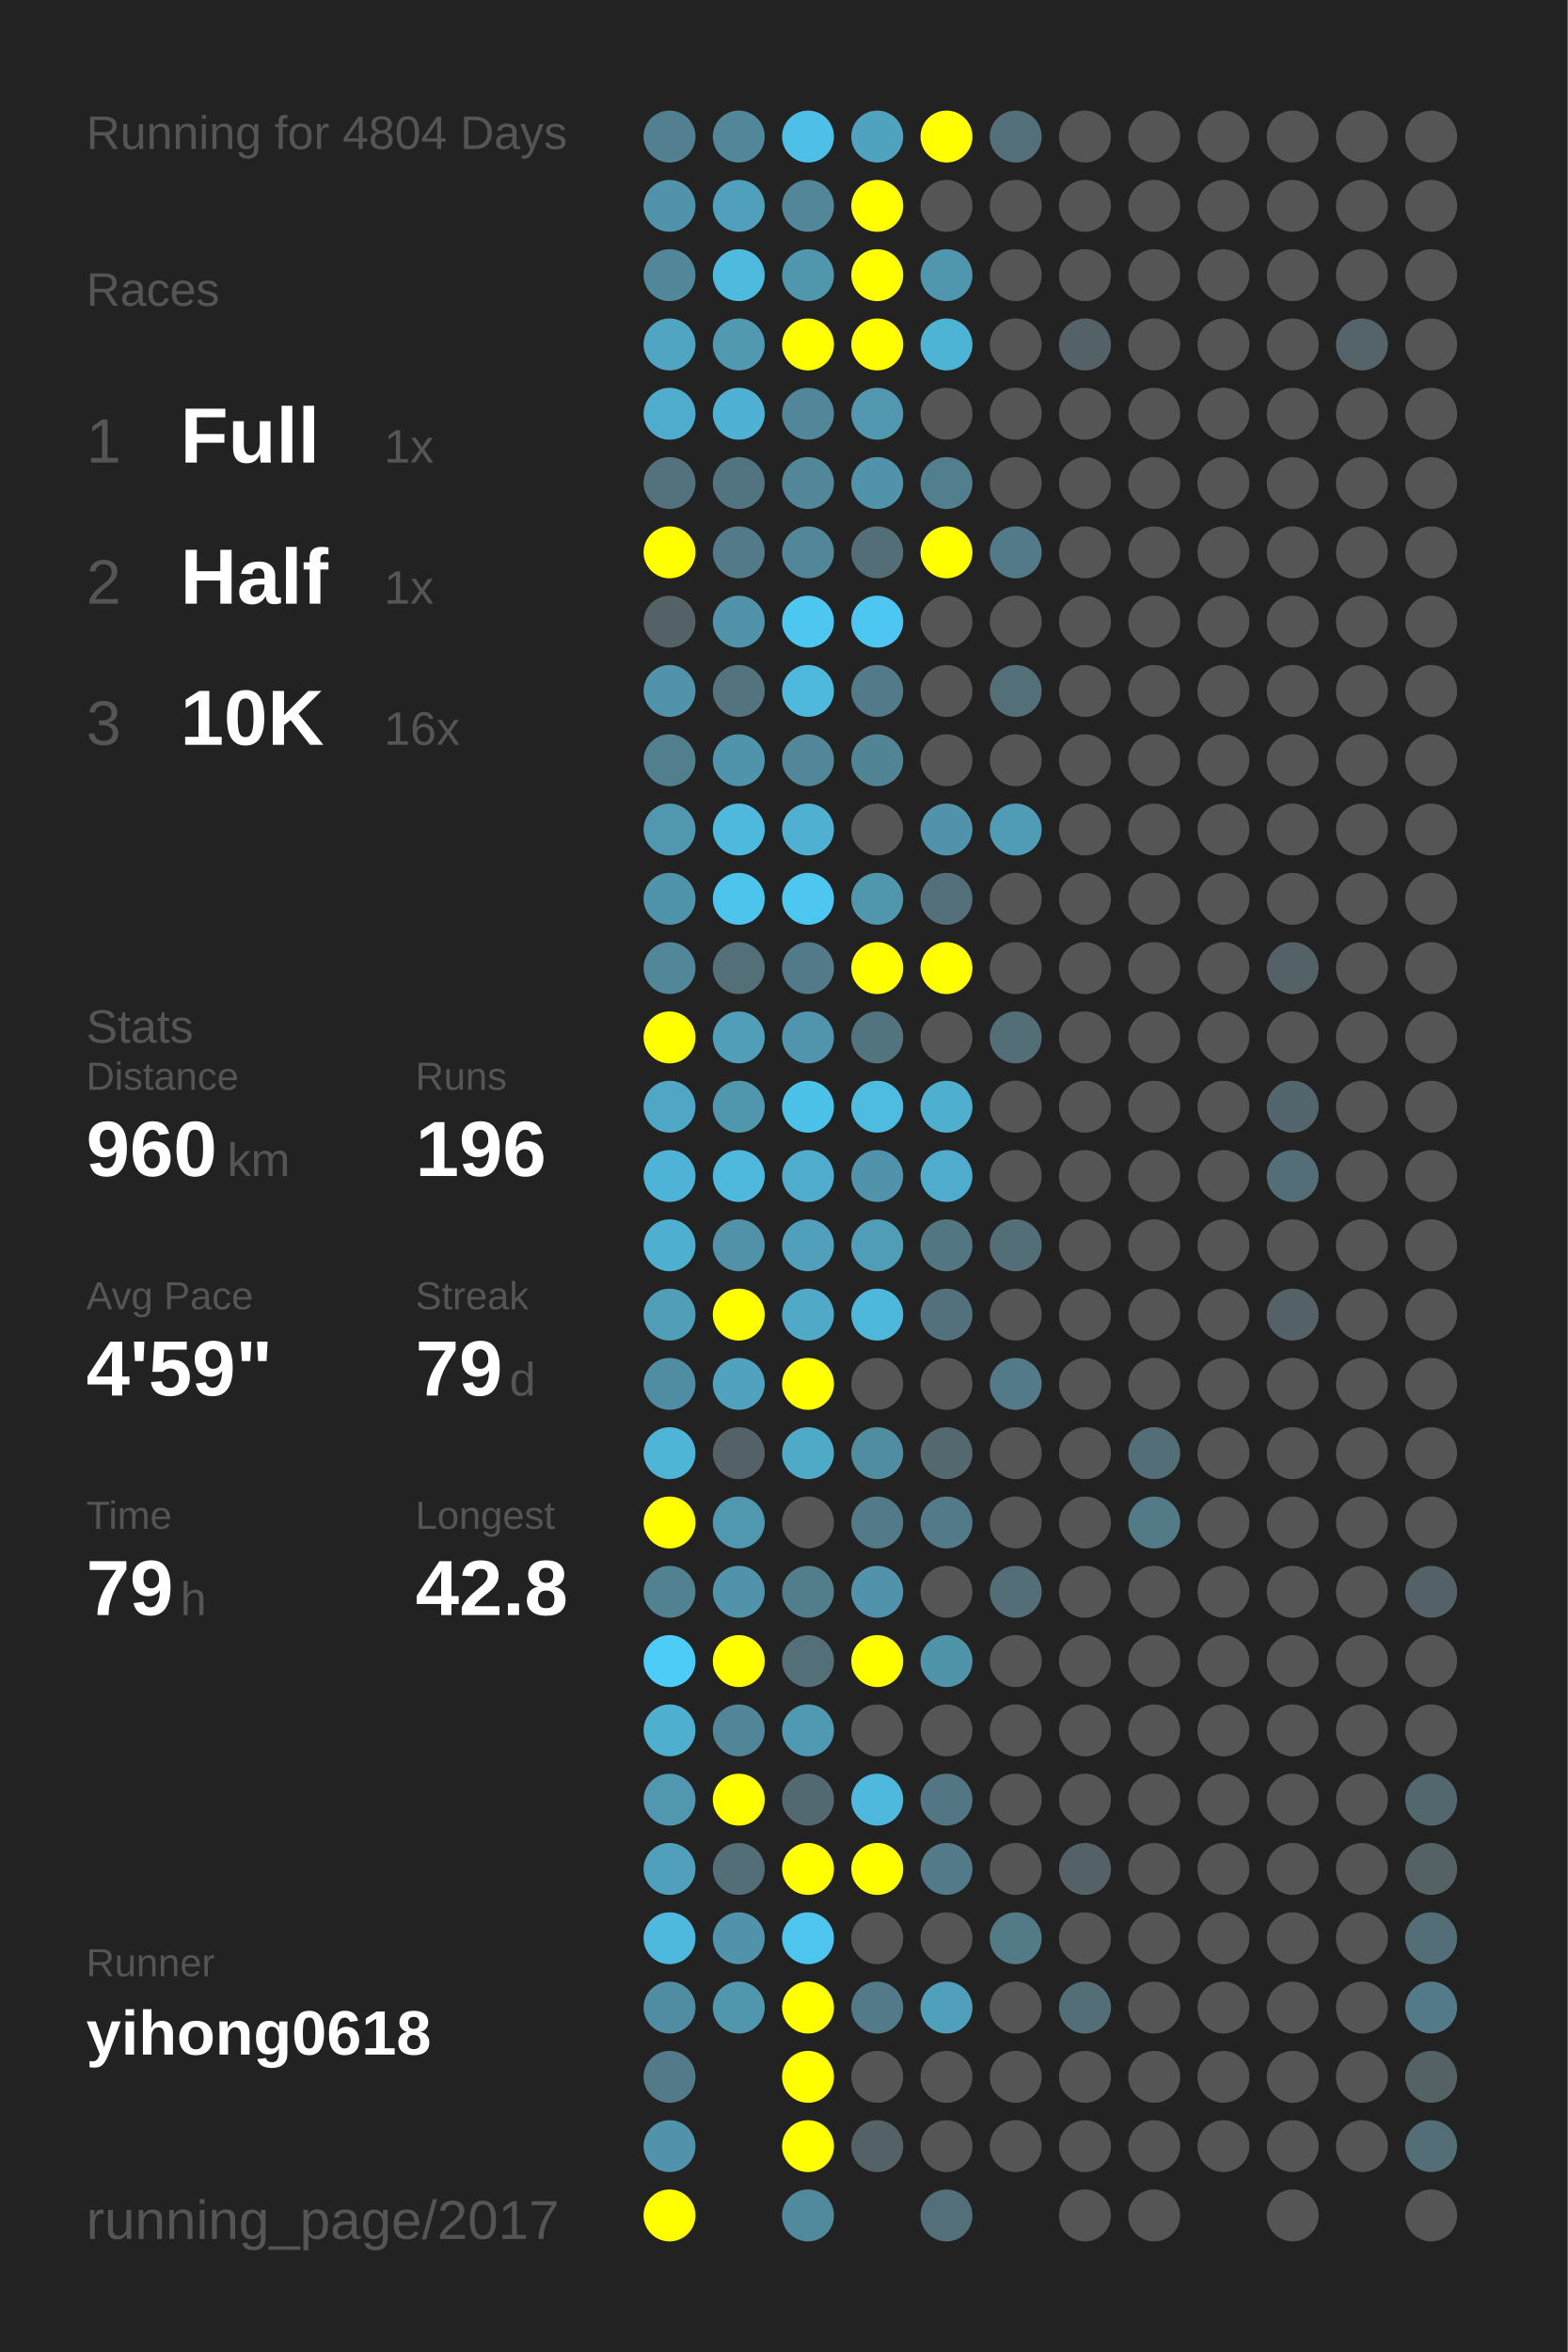
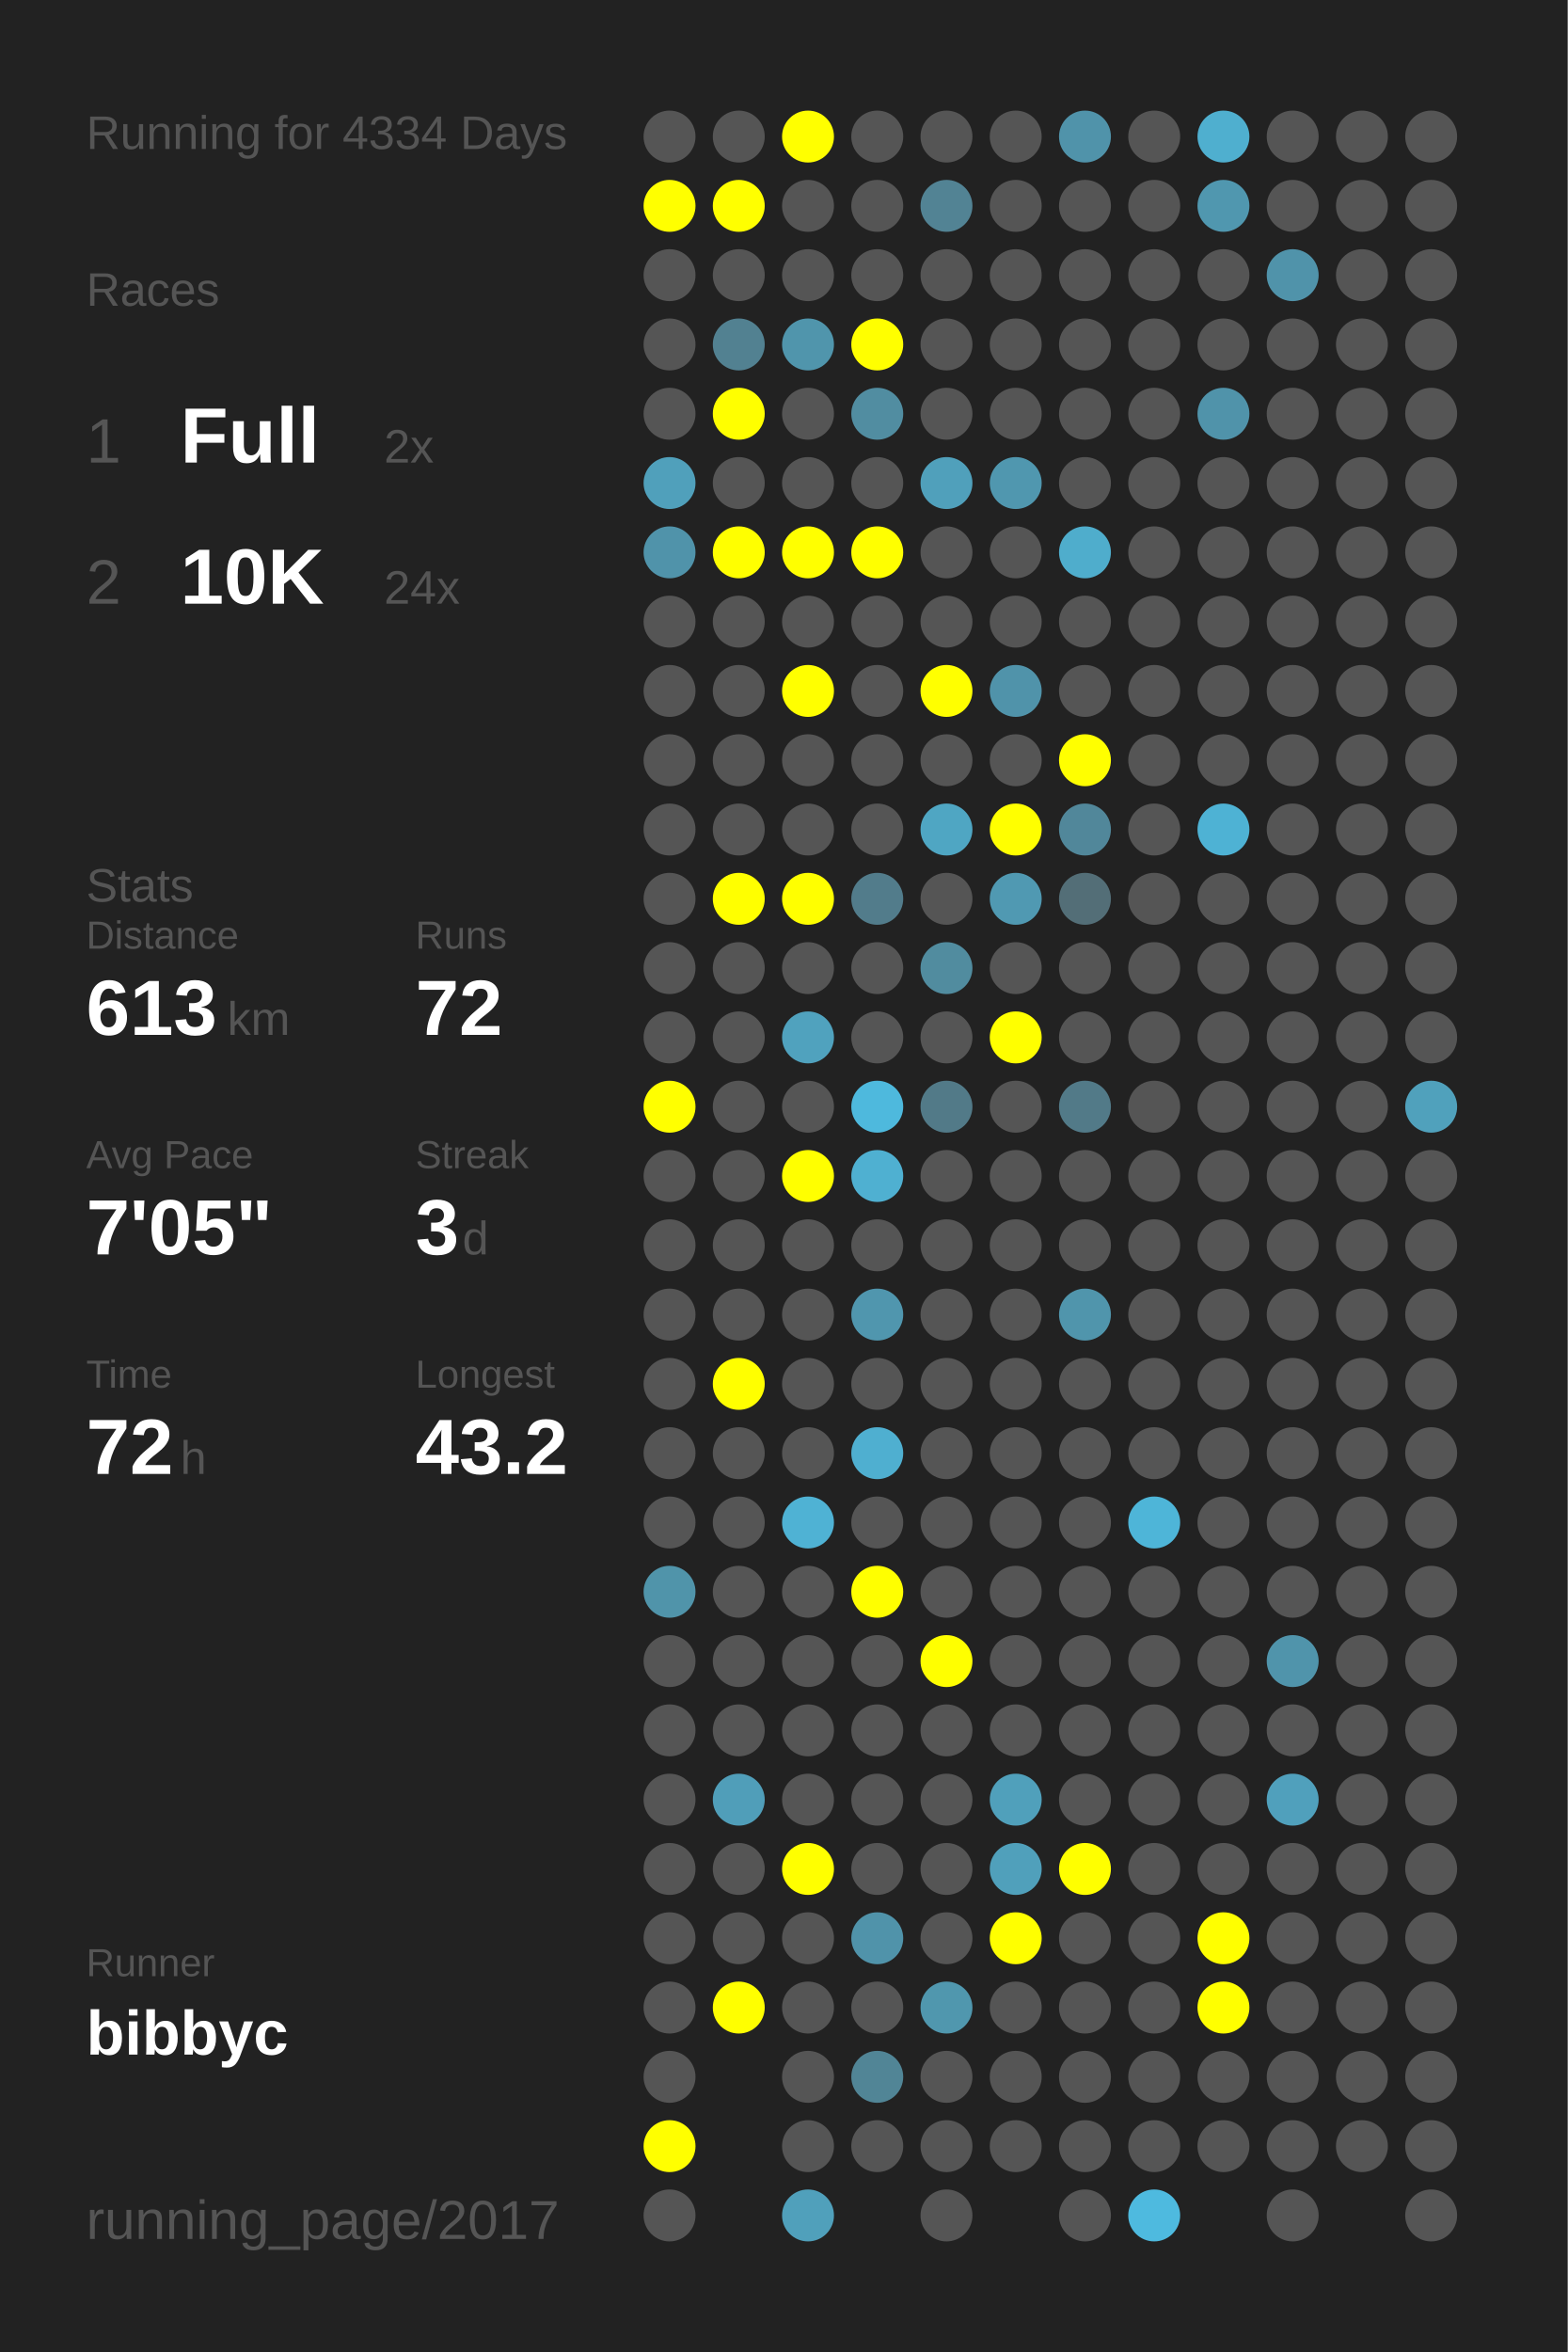
<svg xmlns="http://www.w3.org/2000/svg" baseProfile="full" height="300mm" version="1.1" viewBox="0,0,200,300" width="200mm">
  <defs />
  <rect fill="#222222" height="300" width="200" x="0" y="0" />
-   <text fill="#555555" style="font-size:6px; font-family:Arial;" x="11" y="19">Running for 4804 Days</text>
+   <text fill="#555555" style="font-size:6px; font-family:Arial;" x="11" y="19">Running for 4334 Days</text>
  <text fill="#555555" style="font-size:6px; font-family:Arial;" x="11" y="39">Races</text>
  <text fill="#555555" style="font-size:8px; font-family:Arial;" x="11" y="59">1</text>
  <text fill="#FFFFFF" style="font-size:10px; font-family:Arial; font-weight:bold;" x="23" y="59">Full</text>
-   <text fill="#555555" style="font-size:6px; font-family:Arial;" x="49" y="59">1x</text>
+   <text fill="#555555" style="font-size:6px; font-family:Arial;" x="49" y="59">2x</text>
  <text fill="#555555" style="font-size:8px; font-family:Arial;" x="11" y="77">2</text>
-   <text fill="#FFFFFF" style="font-size:10px; font-family:Arial; font-weight:bold;" x="23" y="77">Half</text>
-   <text fill="#555555" style="font-size:6px; font-family:Arial;" x="49" y="77">1x</text>
-   <text fill="#555555" style="font-size:8px; font-family:Arial;" x="11" y="95">3</text>
-   <text fill="#FFFFFF" style="font-size:10px; font-family:Arial; font-weight:bold;" x="23" y="95">10K</text>
-   <text fill="#555555" style="font-size:6px; font-family:Arial;" x="49" y="95">16x</text>
-   <text fill="#555555" style="font-size:6px; font-family:Arial;" x="11" y="133">Stats</text>
-   <text fill="#555555" style="font-size:5px; font-family:Arial;" x="11" y="139">Distance</text>
-   <text fill="#FFFFFF" style="font-size:10px; font-family:Arial; font-weight:bold;" x="11" y="150">960</text>
-   <text fill="#555555" style="font-size:6px; font-family:Arial;" x="29" y="150">km</text>
-   <text fill="#555555" style="font-size:5px; font-family:Arial;" x="53" y="139">Runs</text>
-   <text fill="#FFFFFF" style="font-size:10px; font-family:Arial; font-weight:bold;" x="53" y="150">196</text>
-   <text fill="#555555" style="font-size:5px; font-family:Arial;" x="11" y="167">Avg Pace</text>
-   <text fill="#FFFFFF" style="font-size:10px; font-family:Arial; font-weight:bold;" x="11" y="178">4'59"</text>
-   <text fill="#555555" style="font-size:5px; font-family:Arial;" x="53" y="167">Streak</text>
-   <text fill="#FFFFFF" style="font-size:10px; font-family:Arial; font-weight:bold;" x="53" y="178">79</text>
-   <text fill="#555555" style="font-size:6px; font-family:Arial;" x="65" y="178">d</text>
-   <text fill="#555555" style="font-size:5px; font-family:Arial;" x="11" y="195">Time</text>
-   <text fill="#FFFFFF" style="font-size:10px; font-family:Arial; font-weight:bold;" x="11" y="206">79</text>
-   <text fill="#555555" style="font-size:6px; font-family:Arial;" x="23" y="206">h</text>
-   <text fill="#555555" style="font-size:5px; font-family:Arial;" x="53" y="195">Longest</text>
-   <text fill="#FFFFFF" style="font-size:10px; font-family:Arial; font-weight:bold;" x="53" y="206">42.8</text>
+   <text fill="#FFFFFF" style="font-size:10px; font-family:Arial; font-weight:bold;" x="23" y="77">10K</text>
+   <text fill="#555555" style="font-size:6px; font-family:Arial;" x="49" y="77">24x</text>
+   <text fill="#555555" style="font-size:6px; font-family:Arial;" x="11" y="115">Stats</text>
+   <text fill="#555555" style="font-size:5px; font-family:Arial;" x="11" y="121">Distance</text>
+   <text fill="#FFFFFF" style="font-size:10px; font-family:Arial; font-weight:bold;" x="11" y="132">613</text>
+   <text fill="#555555" style="font-size:6px; font-family:Arial;" x="29" y="132">km</text>
+   <text fill="#555555" style="font-size:5px; font-family:Arial;" x="53" y="121">Runs</text>
+   <text fill="#FFFFFF" style="font-size:10px; font-family:Arial; font-weight:bold;" x="53" y="132">72</text>
+   <text fill="#555555" style="font-size:5px; font-family:Arial;" x="11" y="149">Avg Pace</text>
+   <text fill="#FFFFFF" style="font-size:10px; font-family:Arial; font-weight:bold;" x="11" y="160">7'05"</text>
+   <text fill="#555555" style="font-size:5px; font-family:Arial;" x="53" y="149">Streak</text>
+   <text fill="#FFFFFF" style="font-size:10px; font-family:Arial; font-weight:bold;" x="53" y="160">3</text>
+   <text fill="#555555" style="font-size:6px; font-family:Arial;" x="59" y="160">d</text>
+   <text fill="#555555" style="font-size:5px; font-family:Arial;" x="11" y="177">Time</text>
+   <text fill="#FFFFFF" style="font-size:10px; font-family:Arial; font-weight:bold;" x="11" y="188">72</text>
+   <text fill="#555555" style="font-size:6px; font-family:Arial;" x="23" y="188">h</text>
+   <text fill="#555555" style="font-size:5px; font-family:Arial;" x="53" y="177">Longest</text>
+   <text fill="#FFFFFF" style="font-size:10px; font-family:Arial; font-weight:bold;" x="53" y="188">43.2</text>
  <text fill="#555555" style="font-size:5px; font-family:Arial;" x="11" y="252.065">Runner</text>
-   <text fill="#FFFFFF" style="font-size:8px; font-family:Arial; font-weight:bold;" x="11" y="262.065">yihong0618</text>
+   <text fill="#FFFFFF" style="font-size:8px; font-family:Arial; font-weight:bold;" x="11" y="262.065">bibbyc</text>
  <text fill="#555555" style="font-size:7px; font-family:Arial;" x="11" y="285.581">running_page/2017</text>
-   <circle cx="85.417" cy="17.419" fill="#528090" r="3.312" />
-   <circle cx="85.417" cy="26.258" fill="#5093aa" r="3.312" />
-   <circle cx="85.417" cy="35.097" fill="#518799" r="3.312" />
-   <circle cx="85.417" cy="43.935" fill="#4fa5c2" r="3.312" />
-   <circle cx="85.417" cy="52.774" fill="#4faccc" r="3.312" />
-   <circle cx="85.417" cy="61.613" fill="#53727d" r="3.312" />
-   <circle cx="85.417" cy="70.452" fill="#FFFF00" r="3.312" />
-   <circle cx="85.417" cy="79.29" fill="#546166" r="3.312" />
-   <circle cx="85.417" cy="88.129" fill="#5093aa" r="3.312" />
-   <circle cx="85.417" cy="96.968" fill="#527f8e" r="3.312" />
-   <circle cx="85.417" cy="105.806" fill="#5097af" r="3.312" />
-   <circle cx="85.417" cy="114.645" fill="#5094ab" r="3.312" />
-   <circle cx="85.417" cy="123.484" fill="#518799" r="3.312" />
-   <circle cx="85.417" cy="132.323" fill="#FFFF00" r="3.312" />
-   <circle cx="85.417" cy="141.161" fill="#4fa7c5" r="3.312" />
-   <circle cx="85.417" cy="150" fill="#4eb3d6" r="3.312" />
-   <circle cx="85.417" cy="158.839" fill="#4fafd0" r="3.312" />
-   <circle cx="85.417" cy="167.677" fill="#509eb8" r="3.312" />
-   <circle cx="85.417" cy="176.516" fill="#518da2" r="3.312" />
-   <circle cx="85.417" cy="185.355" fill="#4eb5d7" r="3.312" />
-   <circle cx="85.417" cy="194.194" fill="#FFFF00" r="3.312" />
-   <circle cx="85.417" cy="203.032" fill="#528191" r="3.312" />
-   <circle cx="85.417" cy="211.871" fill="#4dccf8" r="3.312" />
-   <circle cx="85.417" cy="220.71" fill="#4fafcf" r="3.312" />
-   <circle cx="85.417" cy="229.548" fill="#5097af" r="3.312" />
-   <circle cx="85.417" cy="238.387" fill="#50a0bb" r="3.312" />
-   <circle cx="85.417" cy="247.226" fill="#4eb9dd" r="3.312" />
-   <circle cx="85.417" cy="256.065" fill="#518da2" r="3.312" />
-   <circle cx="85.417" cy="264.903" fill="#527a88" r="3.312" />
-   <circle cx="85.417" cy="273.742" fill="#5093aa" r="3.312" />
-   <circle cx="85.417" cy="282.581" fill="#FFFF00" r="3.312" />
-   <circle cx="94.25" cy="17.419" fill="#518799" r="3.312" />
-   <circle cx="94.25" cy="26.258" fill="#50a0bb" r="3.312" />
-   <circle cx="94.25" cy="35.097" fill="#4ebade" r="3.312" />
-   <circle cx="94.25" cy="43.935" fill="#5099b1" r="3.312" />
-   <circle cx="94.25" cy="52.774" fill="#4fb1d3" r="3.312" />
-   <circle cx="94.25" cy="61.613" fill="#527480" r="3.312" />
-   <circle cx="94.25" cy="70.452" fill="#527a88" r="3.312" />
-   <circle cx="94.25" cy="79.29" fill="#5093aa" r="3.312" />
-   <circle cx="94.25" cy="88.129" fill="#53737e" r="3.312" />
-   <circle cx="94.25" cy="96.968" fill="#5094ab" r="3.312" />
-   <circle cx="94.25" cy="105.806" fill="#4eb9dd" r="3.312" />
-   <circle cx="94.25" cy="114.645" fill="#4dc4ec" r="3.312" />
-   <circle cx="94.25" cy="123.484" fill="#536f78" r="3.312" />
-   <circle cx="94.25" cy="132.323" fill="#509eb8" r="3.312" />
-   <circle cx="94.25" cy="141.161" fill="#5097ae" r="3.312" />
-   <circle cx="94.25" cy="150" fill="#4eb9dd" r="3.312" />
-   <circle cx="94.25" cy="158.839" fill="#5192a8" r="3.312" />
-   <circle cx="94.25" cy="167.677" fill="#FFFF00" r="3.312" />
-   <circle cx="94.25" cy="176.516" fill="#50a2be" r="3.312" />
-   <circle cx="94.25" cy="185.355" fill="#546166" r="3.312" />
-   <circle cx="94.25" cy="194.194" fill="#5097b0" r="3.312" />
-   <circle cx="94.25" cy="203.032" fill="#5093aa" r="3.312" />
-   <circle cx="94.25" cy="211.871" fill="#FFFF00" r="3.312" />
-   <circle cx="94.25" cy="220.71" fill="#518698" r="3.312" />
-   <circle cx="94.25" cy="229.548" fill="#FFFF00" r="3.312" />
-   <circle cx="94.25" cy="238.387" fill="#536e77" r="3.312" />
-   <circle cx="94.25" cy="247.226" fill="#5093aa" r="3.312" />
-   <circle cx="94.25" cy="256.065" fill="#5096ad" r="3.312" />
-   <circle cx="103.083" cy="17.419" fill="#4ebfe6" r="3.312" />
-   <circle cx="103.083" cy="26.258" fill="#518799" r="3.312" />
-   <circle cx="103.083" cy="35.097" fill="#5096ad" r="3.312" />
-   <circle cx="103.083" cy="43.935" fill="#FFFF00" r="3.312" />
-   <circle cx="103.083" cy="52.774" fill="#518799" r="3.312" />
-   <circle cx="103.083" cy="61.613" fill="#518799" r="3.312" />
-   <circle cx="103.083" cy="70.452" fill="#518799" r="3.312" />
-   <circle cx="103.083" cy="79.29" fill="#4dc7f0" r="3.312" />
-   <circle cx="103.083" cy="88.129" fill="#4eb9dd" r="3.312" />
-   <circle cx="103.083" cy="96.968" fill="#518799" r="3.312" />
-   <circle cx="103.083" cy="105.806" fill="#4fb0d1" r="3.312" />
-   <circle cx="103.083" cy="114.645" fill="#4dc7f0" r="3.312" />
-   <circle cx="103.083" cy="123.484" fill="#527a88" r="3.312" />
-   <circle cx="103.083" cy="132.323" fill="#5095ad" r="3.312" />
-   <circle cx="103.083" cy="141.161" fill="#4dc2e9" r="3.312" />
-   <circle cx="103.083" cy="150" fill="#4faccc" r="3.312" />
-   <circle cx="103.083" cy="158.839" fill="#50a0bb" r="3.312" />
-   <circle cx="103.083" cy="167.677" fill="#4fa9c7" r="3.312" />
-   <circle cx="103.083" cy="176.516" fill="#FFFF00" r="3.312" />
-   <circle cx="103.083" cy="185.355" fill="#4faac8" r="3.312" />
-   <circle cx="103.083" cy="194.194" fill="#555555" r="3.312" />
-   <circle cx="103.083" cy="203.032" fill="#527d8b" r="3.312" />
-   <circle cx="103.083" cy="211.871" fill="#536f78" r="3.312" />
-   <circle cx="103.083" cy="220.71" fill="#5099b2" r="3.312" />
-   <circle cx="103.083" cy="229.548" fill="#536971" r="3.312" />
+   <circle cx="85.417" cy="17.419" fill="#555555" r="3.312" />
+   <circle cx="85.417" cy="26.258" fill="#FFFF00" r="3.312" />
+   <circle cx="85.417" cy="35.097" fill="#555555" r="3.312" />
+   <circle cx="85.417" cy="43.935" fill="#555555" r="3.312" />
+   <circle cx="85.417" cy="52.774" fill="#555555" r="3.312" />
+   <circle cx="85.417" cy="61.613" fill="#50a0bb" r="3.312" />
+   <circle cx="85.417" cy="70.452" fill="#5093aa" r="3.312" />
+   <circle cx="85.417" cy="79.29" fill="#555555" r="3.312" />
+   <circle cx="85.417" cy="88.129" fill="#555555" r="3.312" />
+   <circle cx="85.417" cy="96.968" fill="#555555" r="3.312" />
+   <circle cx="85.417" cy="105.806" fill="#555555" r="3.312" />
+   <circle cx="85.417" cy="114.645" fill="#555555" r="3.312" />
+   <circle cx="85.417" cy="123.484" fill="#555555" r="3.312" />
+   <circle cx="85.417" cy="132.323" fill="#555555" r="3.312" />
+   <circle cx="85.417" cy="141.161" fill="#FFFF00" r="3.312" />
+   <circle cx="85.417" cy="150" fill="#555555" r="3.312" />
+   <circle cx="85.417" cy="158.839" fill="#555555" r="3.312" />
+   <circle cx="85.417" cy="167.677" fill="#555555" r="3.312" />
+   <circle cx="85.417" cy="176.516" fill="#555555" r="3.312" />
+   <circle cx="85.417" cy="185.355" fill="#555555" r="3.312" />
+   <circle cx="85.417" cy="194.194" fill="#555555" r="3.312" />
+   <circle cx="85.417" cy="203.032" fill="#5094aa" r="3.312" />
+   <circle cx="85.417" cy="211.871" fill="#555555" r="3.312" />
+   <circle cx="85.417" cy="220.71" fill="#555555" r="3.312" />
+   <circle cx="85.417" cy="229.548" fill="#555555" r="3.312" />
+   <circle cx="85.417" cy="238.387" fill="#555555" r="3.312" />
+   <circle cx="85.417" cy="247.226" fill="#555555" r="3.312" />
+   <circle cx="85.417" cy="256.065" fill="#555555" r="3.312" />
+   <circle cx="85.417" cy="264.903" fill="#555555" r="3.312" />
+   <circle cx="85.417" cy="273.742" fill="#FFFF00" r="3.312" />
+   <circle cx="85.417" cy="282.581" fill="#555555" r="3.312" />
+   <circle cx="94.25" cy="17.419" fill="#555555" r="3.312" />
+   <circle cx="94.25" cy="26.258" fill="#FFFF00" r="3.312" />
+   <circle cx="94.25" cy="35.097" fill="#555555" r="3.312" />
+   <circle cx="94.25" cy="43.935" fill="#528191" r="3.312" />
+   <circle cx="94.25" cy="52.774" fill="#FFFF00" r="3.312" />
+   <circle cx="94.25" cy="61.613" fill="#555555" r="3.312" />
+   <circle cx="94.25" cy="70.452" fill="#FFFF00" r="3.312" />
+   <circle cx="94.25" cy="79.29" fill="#555555" r="3.312" />
+   <circle cx="94.25" cy="88.129" fill="#555555" r="3.312" />
+   <circle cx="94.25" cy="96.968" fill="#555555" r="3.312" />
+   <circle cx="94.25" cy="105.806" fill="#555555" r="3.312" />
+   <circle cx="94.25" cy="114.645" fill="#FFFF00" r="3.312" />
+   <circle cx="94.25" cy="123.484" fill="#555555" r="3.312" />
+   <circle cx="94.25" cy="132.323" fill="#555555" r="3.312" />
+   <circle cx="94.25" cy="141.161" fill="#555555" r="3.312" />
+   <circle cx="94.25" cy="150" fill="#555555" r="3.312" />
+   <circle cx="94.25" cy="158.839" fill="#555555" r="3.312" />
+   <circle cx="94.25" cy="167.677" fill="#555555" r="3.312" />
+   <circle cx="94.25" cy="176.516" fill="#FFFF00" r="3.312" />
+   <circle cx="94.25" cy="185.355" fill="#555555" r="3.312" />
+   <circle cx="94.25" cy="194.194" fill="#555555" r="3.312" />
+   <circle cx="94.25" cy="203.032" fill="#555555" r="3.312" />
+   <circle cx="94.25" cy="211.871" fill="#555555" r="3.312" />
+   <circle cx="94.25" cy="220.71" fill="#555555" r="3.312" />
+   <circle cx="94.25" cy="229.548" fill="#509eb9" r="3.312" />
+   <circle cx="94.25" cy="238.387" fill="#555555" r="3.312" />
+   <circle cx="94.25" cy="247.226" fill="#555555" r="3.312" />
+   <circle cx="94.25" cy="256.065" fill="#FFFF00" r="3.312" />
+   <circle cx="103.083" cy="17.419" fill="#FFFF00" r="3.312" />
+   <circle cx="103.083" cy="26.258" fill="#555555" r="3.312" />
+   <circle cx="103.083" cy="35.097" fill="#555555" r="3.312" />
+   <circle cx="103.083" cy="43.935" fill="#5095ac" r="3.312" />
+   <circle cx="103.083" cy="52.774" fill="#555555" r="3.312" />
+   <circle cx="103.083" cy="61.613" fill="#555555" r="3.312" />
+   <circle cx="103.083" cy="70.452" fill="#FFFF00" r="3.312" />
+   <circle cx="103.083" cy="79.29" fill="#555555" r="3.312" />
+   <circle cx="103.083" cy="88.129" fill="#FFFF00" r="3.312" />
+   <circle cx="103.083" cy="96.968" fill="#555555" r="3.312" />
+   <circle cx="103.083" cy="105.806" fill="#555555" r="3.312" />
+   <circle cx="103.083" cy="114.645" fill="#FFFF00" r="3.312" />
+   <circle cx="103.083" cy="123.484" fill="#555555" r="3.312" />
+   <circle cx="103.083" cy="132.323" fill="#50a2be" r="3.312" />
+   <circle cx="103.083" cy="141.161" fill="#555555" r="3.312" />
+   <circle cx="103.083" cy="150" fill="#FFFF00" r="3.312" />
+   <circle cx="103.083" cy="158.839" fill="#555555" r="3.312" />
+   <circle cx="103.083" cy="167.677" fill="#555555" r="3.312" />
+   <circle cx="103.083" cy="176.516" fill="#555555" r="3.312" />
+   <circle cx="103.083" cy="185.355" fill="#555555" r="3.312" />
+   <circle cx="103.083" cy="194.194" fill="#4fb2d4" r="3.312" />
+   <circle cx="103.083" cy="203.032" fill="#555555" r="3.312" />
+   <circle cx="103.083" cy="211.871" fill="#555555" r="3.312" />
+   <circle cx="103.083" cy="220.71" fill="#555555" r="3.312" />
+   <circle cx="103.083" cy="229.548" fill="#555555" r="3.312" />
  <circle cx="103.083" cy="238.387" fill="#FFFF00" r="3.312" />
-   <circle cx="103.083" cy="247.226" fill="#4dc5ee" r="3.312" />
-   <circle cx="103.083" cy="256.065" fill="#FFFF00" r="3.312" />
-   <circle cx="103.083" cy="264.903" fill="#FFFF00" r="3.312" />
-   <circle cx="103.083" cy="273.742" fill="#FFFF00" r="3.312" />
-   <circle cx="103.083" cy="282.581" fill="#518a9d" r="3.312" />
-   <circle cx="111.917" cy="17.419" fill="#4fa3bf" r="3.312" />
-   <circle cx="111.917" cy="26.258" fill="#FFFF00" r="3.312" />
-   <circle cx="111.917" cy="35.097" fill="#FFFF00" r="3.312" />
+   <circle cx="103.083" cy="247.226" fill="#555555" r="3.312" />
+   <circle cx="103.083" cy="256.065" fill="#555555" r="3.312" />
+   <circle cx="103.083" cy="264.903" fill="#555555" r="3.312" />
+   <circle cx="103.083" cy="273.742" fill="#555555" r="3.312" />
+   <circle cx="103.083" cy="282.581" fill="#50a0bb" r="3.312" />
+   <circle cx="111.917" cy="17.419" fill="#555555" r="3.312" />
+   <circle cx="111.917" cy="26.258" fill="#555555" r="3.312" />
+   <circle cx="111.917" cy="35.097" fill="#555555" r="3.312" />
  <circle cx="111.917" cy="43.935" fill="#FFFF00" r="3.312" />
-   <circle cx="111.917" cy="52.774" fill="#5097af" r="3.312" />
-   <circle cx="111.917" cy="61.613" fill="#5093aa" r="3.312" />
-   <circle cx="111.917" cy="70.452" fill="#536e77" r="3.312" />
-   <circle cx="111.917" cy="79.29" fill="#4dc7f1" r="3.312" />
-   <circle cx="111.917" cy="88.129" fill="#527a88" r="3.312" />
-   <circle cx="111.917" cy="96.968" fill="#518495" r="3.312" />
+   <circle cx="111.917" cy="52.774" fill="#518da1" r="3.312" />
+   <circle cx="111.917" cy="61.613" fill="#555555" r="3.312" />
+   <circle cx="111.917" cy="70.452" fill="#FFFF00" r="3.312" />
+   <circle cx="111.917" cy="79.29" fill="#555555" r="3.312" />
+   <circle cx="111.917" cy="88.129" fill="#555555" r="3.312" />
+   <circle cx="111.917" cy="96.968" fill="#555555" r="3.312" />
  <circle cx="111.917" cy="105.806" fill="#555555" r="3.312" />
-   <circle cx="111.917" cy="114.645" fill="#5096ad" r="3.312" />
-   <circle cx="111.917" cy="123.484" fill="#FFFF00" r="3.312" />
-   <circle cx="111.917" cy="132.323" fill="#52747f" r="3.312" />
-   <circle cx="111.917" cy="141.161" fill="#4ebbe0" r="3.312" />
-   <circle cx="111.917" cy="150" fill="#5093aa" r="3.312" />
-   <circle cx="111.917" cy="158.839" fill="#509db7" r="3.312" />
-   <circle cx="111.917" cy="167.677" fill="#4eb8dc" r="3.312" />
+   <circle cx="111.917" cy="114.645" fill="#527c8b" r="3.312" />
+   <circle cx="111.917" cy="123.484" fill="#555555" r="3.312" />
+   <circle cx="111.917" cy="132.323" fill="#555555" r="3.312" />
+   <circle cx="111.917" cy="141.161" fill="#4eb9dd" r="3.312" />
+   <circle cx="111.917" cy="150" fill="#4fb0d1" r="3.312" />
+   <circle cx="111.917" cy="158.839" fill="#555555" r="3.312" />
+   <circle cx="111.917" cy="167.677" fill="#5096ae" r="3.312" />
  <circle cx="111.917" cy="176.516" fill="#555555" r="3.312" />
-   <circle cx="111.917" cy="185.355" fill="#518da1" r="3.312" />
-   <circle cx="111.917" cy="194.194" fill="#527a88" r="3.312" />
-   <circle cx="111.917" cy="203.032" fill="#5093aa" r="3.312" />
-   <circle cx="111.917" cy="211.871" fill="#FFFF00" r="3.312" />
+   <circle cx="111.917" cy="185.355" fill="#4fafd0" r="3.312" />
+   <circle cx="111.917" cy="194.194" fill="#555555" r="3.312" />
+   <circle cx="111.917" cy="203.032" fill="#FFFF00" r="3.312" />
+   <circle cx="111.917" cy="211.871" fill="#555555" r="3.312" />
  <circle cx="111.917" cy="220.71" fill="#555555" r="3.312" />
-   <circle cx="111.917" cy="229.548" fill="#4eb9dd" r="3.312" />
-   <circle cx="111.917" cy="238.387" fill="#FFFF00" r="3.312" />
-   <circle cx="111.917" cy="247.226" fill="#555555" r="3.312" />
-   <circle cx="111.917" cy="256.065" fill="#527a88" r="3.312" />
-   <circle cx="111.917" cy="264.903" fill="#555555" r="3.312" />
-   <circle cx="111.917" cy="273.742" fill="#546166" r="3.312" />
-   <circle cx="120.75" cy="17.419" fill="#FFFF00" r="3.312" />
-   <circle cx="120.75" cy="26.258" fill="#555555" r="3.312" />
-   <circle cx="120.75" cy="35.097" fill="#5096ae" r="3.312" />
-   <circle cx="120.75" cy="43.935" fill="#4eb4d6" r="3.312" />
+   <circle cx="111.917" cy="229.548" fill="#555555" r="3.312" />
+   <circle cx="111.917" cy="238.387" fill="#555555" r="3.312" />
+   <circle cx="111.917" cy="247.226" fill="#5093aa" r="3.312" />
+   <circle cx="111.917" cy="256.065" fill="#555555" r="3.312" />
+   <circle cx="111.917" cy="264.903" fill="#518596" r="3.312" />
+   <circle cx="111.917" cy="273.742" fill="#555555" r="3.312" />
+   <circle cx="120.75" cy="17.419" fill="#555555" r="3.312" />
+   <circle cx="120.75" cy="26.258" fill="#528394" r="3.312" />
+   <circle cx="120.75" cy="35.097" fill="#555555" r="3.312" />
+   <circle cx="120.75" cy="43.935" fill="#555555" r="3.312" />
  <circle cx="120.75" cy="52.774" fill="#555555" r="3.312" />
-   <circle cx="120.75" cy="61.613" fill="#527f8e" r="3.312" />
-   <circle cx="120.75" cy="70.452" fill="#FFFF00" r="3.312" />
+   <circle cx="120.75" cy="61.613" fill="#50a0bb" r="3.312" />
+   <circle cx="120.75" cy="70.452" fill="#555555" r="3.312" />
  <circle cx="120.75" cy="79.29" fill="#555555" r="3.312" />
-   <circle cx="120.75" cy="88.129" fill="#555555" r="3.312" />
+   <circle cx="120.75" cy="88.129" fill="#FFFF00" r="3.312" />
  <circle cx="120.75" cy="96.968" fill="#555555" r="3.312" />
-   <circle cx="120.75" cy="105.806" fill="#5093aa" r="3.312" />
-   <circle cx="120.75" cy="114.645" fill="#53707a" r="3.312" />
-   <circle cx="120.75" cy="123.484" fill="#FFFF00" r="3.312" />
+   <circle cx="120.75" cy="105.806" fill="#4fa6c3" r="3.312" />
+   <circle cx="120.75" cy="114.645" fill="#555555" r="3.312" />
+   <circle cx="120.75" cy="123.484" fill="#518c9f" r="3.312" />
  <circle cx="120.75" cy="132.323" fill="#555555" r="3.312" />
-   <circle cx="120.75" cy="141.161" fill="#4fafcf" r="3.312" />
-   <circle cx="120.75" cy="150" fill="#4faccc" r="3.312" />
-   <circle cx="120.75" cy="158.839" fill="#527682" r="3.312" />
-   <circle cx="120.75" cy="167.677" fill="#53717c" r="3.312" />
+   <circle cx="120.75" cy="141.161" fill="#527a88" r="3.312" />
+   <circle cx="120.75" cy="150" fill="#555555" r="3.312" />
+   <circle cx="120.75" cy="158.839" fill="#555555" r="3.312" />
+   <circle cx="120.75" cy="167.677" fill="#555555" r="3.312" />
  <circle cx="120.75" cy="176.516" fill="#555555" r="3.312" />
-   <circle cx="120.75" cy="185.355" fill="#53686f" r="3.312" />
-   <circle cx="120.75" cy="194.194" fill="#527a88" r="3.312" />
+   <circle cx="120.75" cy="185.355" fill="#555555" r="3.312" />
+   <circle cx="120.75" cy="194.194" fill="#555555" r="3.312" />
  <circle cx="120.75" cy="203.032" fill="#555555" r="3.312" />
-   <circle cx="120.75" cy="211.871" fill="#5094aa" r="3.312" />
+   <circle cx="120.75" cy="211.871" fill="#FFFF00" r="3.312" />
  <circle cx="120.75" cy="220.71" fill="#555555" r="3.312" />
-   <circle cx="120.75" cy="229.548" fill="#527683" r="3.312" />
-   <circle cx="120.75" cy="238.387" fill="#527a88" r="3.312" />
+   <circle cx="120.75" cy="229.548" fill="#555555" r="3.312" />
+   <circle cx="120.75" cy="238.387" fill="#555555" r="3.312" />
  <circle cx="120.75" cy="247.226" fill="#555555" r="3.312" />
-   <circle cx="120.75" cy="256.065" fill="#50a0bb" r="3.312" />
+   <circle cx="120.75" cy="256.065" fill="#5097ae" r="3.312" />
  <circle cx="120.75" cy="264.903" fill="#555555" r="3.312" />
  <circle cx="120.75" cy="273.742" fill="#555555" r="3.312" />
-   <circle cx="120.75" cy="282.581" fill="#53707a" r="3.312" />
-   <circle cx="129.583" cy="17.419" fill="#536f79" r="3.312" />
+   <circle cx="120.75" cy="282.581" fill="#555555" r="3.312" />
+   <circle cx="129.583" cy="17.419" fill="#555555" r="3.312" />
  <circle cx="129.583" cy="26.258" fill="#555555" r="3.312" />
  <circle cx="129.583" cy="35.097" fill="#555555" r="3.312" />
  <circle cx="129.583" cy="43.935" fill="#555555" r="3.312" />
  <circle cx="129.583" cy="52.774" fill="#555555" r="3.312" />
-   <circle cx="129.583" cy="61.613" fill="#555555" r="3.312" />
-   <circle cx="129.583" cy="70.452" fill="#527a88" r="3.312" />
+   <circle cx="129.583" cy="61.613" fill="#5097af" r="3.312" />
+   <circle cx="129.583" cy="70.452" fill="#555555" r="3.312" />
  <circle cx="129.583" cy="79.29" fill="#555555" r="3.312" />
-   <circle cx="129.583" cy="88.129" fill="#536f78" r="3.312" />
+   <circle cx="129.583" cy="88.129" fill="#5093aa" r="3.312" />
  <circle cx="129.583" cy="96.968" fill="#555555" r="3.312" />
-   <circle cx="129.583" cy="105.806" fill="#509bb5" r="3.312" />
-   <circle cx="129.583" cy="114.645" fill="#555555" r="3.312" />
+   <circle cx="129.583" cy="105.806" fill="#FFFF00" r="3.312" />
+   <circle cx="129.583" cy="114.645" fill="#5099b2" r="3.312" />
  <circle cx="129.583" cy="123.484" fill="#555555" r="3.312" />
-   <circle cx="129.583" cy="132.323" fill="#536e77" r="3.312" />
+   <circle cx="129.583" cy="132.323" fill="#FFFF00" r="3.312" />
  <circle cx="129.583" cy="141.161" fill="#555555" r="3.312" />
  <circle cx="129.583" cy="150" fill="#555555" r="3.312" />
-   <circle cx="129.583" cy="158.839" fill="#536e77" r="3.312" />
+   <circle cx="129.583" cy="158.839" fill="#555555" r="3.312" />
  <circle cx="129.583" cy="167.677" fill="#555555" r="3.312" />
-   <circle cx="129.583" cy="176.516" fill="#527a88" r="3.312" />
+   <circle cx="129.583" cy="176.516" fill="#555555" r="3.312" />
  <circle cx="129.583" cy="185.355" fill="#555555" r="3.312" />
  <circle cx="129.583" cy="194.194" fill="#555555" r="3.312" />
-   <circle cx="129.583" cy="203.032" fill="#536e77" r="3.312" />
+   <circle cx="129.583" cy="203.032" fill="#555555" r="3.312" />
  <circle cx="129.583" cy="211.871" fill="#555555" r="3.312" />
  <circle cx="129.583" cy="220.71" fill="#555555" r="3.312" />
-   <circle cx="129.583" cy="229.548" fill="#555555" r="3.312" />
-   <circle cx="129.583" cy="238.387" fill="#555555" r="3.312" />
-   <circle cx="129.583" cy="247.226" fill="#527a87" r="3.312" />
+   <circle cx="129.583" cy="229.548" fill="#50a0bb" r="3.312" />
+   <circle cx="129.583" cy="238.387" fill="#50a0bb" r="3.312" />
+   <circle cx="129.583" cy="247.226" fill="#FFFF00" r="3.312" />
  <circle cx="129.583" cy="256.065" fill="#555555" r="3.312" />
  <circle cx="129.583" cy="264.903" fill="#555555" r="3.312" />
  <circle cx="129.583" cy="273.742" fill="#555555" r="3.312" />
-   <circle cx="138.417" cy="17.419" fill="#555555" r="3.312" />
+   <circle cx="138.417" cy="17.419" fill="#5093aa" r="3.312" />
  <circle cx="138.417" cy="26.258" fill="#555555" r="3.312" />
  <circle cx="138.417" cy="35.097" fill="#555555" r="3.312" />
-   <circle cx="138.417" cy="43.935" fill="#546166" r="3.312" />
+   <circle cx="138.417" cy="43.935" fill="#555555" r="3.312" />
  <circle cx="138.417" cy="52.774" fill="#555555" r="3.312" />
  <circle cx="138.417" cy="61.613" fill="#555555" r="3.312" />
-   <circle cx="138.417" cy="70.452" fill="#555555" r="3.312" />
+   <circle cx="138.417" cy="70.452" fill="#4fadcc" r="3.312" />
  <circle cx="138.417" cy="79.29" fill="#555555" r="3.312" />
  <circle cx="138.417" cy="88.129" fill="#555555" r="3.312" />
-   <circle cx="138.417" cy="96.968" fill="#555555" r="3.312" />
-   <circle cx="138.417" cy="105.806" fill="#555555" r="3.312" />
-   <circle cx="138.417" cy="114.645" fill="#555555" r="3.312" />
+   <circle cx="138.417" cy="96.968" fill="#FFFF00" r="3.312" />
+   <circle cx="138.417" cy="105.806" fill="#51879a" r="3.312" />
+   <circle cx="138.417" cy="114.645" fill="#536e77" r="3.312" />
  <circle cx="138.417" cy="123.484" fill="#555555" r="3.312" />
  <circle cx="138.417" cy="132.323" fill="#555555" r="3.312" />
-   <circle cx="138.417" cy="141.161" fill="#555555" r="3.312" />
+   <circle cx="138.417" cy="141.161" fill="#527a88" r="3.312" />
  <circle cx="138.417" cy="150" fill="#555555" r="3.312" />
  <circle cx="138.417" cy="158.839" fill="#555555" r="3.312" />
-   <circle cx="138.417" cy="167.677" fill="#555555" r="3.312" />
+   <circle cx="138.417" cy="167.677" fill="#5095ac" r="3.312" />
  <circle cx="138.417" cy="176.516" fill="#555555" r="3.312" />
  <circle cx="138.417" cy="185.355" fill="#555555" r="3.312" />
  <circle cx="138.417" cy="194.194" fill="#555555" r="3.312" />
  <circle cx="138.417" cy="203.032" fill="#555555" r="3.312" />
  <circle cx="138.417" cy="211.871" fill="#555555" r="3.312" />
  <circle cx="138.417" cy="220.71" fill="#555555" r="3.312" />
  <circle cx="138.417" cy="229.548" fill="#555555" r="3.312" />
-   <circle cx="138.417" cy="238.387" fill="#546166" r="3.312" />
+   <circle cx="138.417" cy="238.387" fill="#FFFF00" r="3.312" />
  <circle cx="138.417" cy="247.226" fill="#555555" r="3.312" />
-   <circle cx="138.417" cy="256.065" fill="#536e77" r="3.312" />
+   <circle cx="138.417" cy="256.065" fill="#555555" r="3.312" />
  <circle cx="138.417" cy="264.903" fill="#555555" r="3.312" />
  <circle cx="138.417" cy="273.742" fill="#555555" r="3.312" />
  <circle cx="138.417" cy="282.581" fill="#555555" r="3.312" />
  <circle cx="147.25" cy="17.419" fill="#555555" r="3.312" />
  <circle cx="147.25" cy="26.258" fill="#555555" r="3.312" />
  <circle cx="147.25" cy="35.097" fill="#555555" r="3.312" />
  <circle cx="147.25" cy="43.935" fill="#555555" r="3.312" />
  <circle cx="147.25" cy="52.774" fill="#555555" r="3.312" />
  <circle cx="147.25" cy="61.613" fill="#555555" r="3.312" />
  <circle cx="147.25" cy="70.452" fill="#555555" r="3.312" />
  <circle cx="147.25" cy="79.29" fill="#555555" r="3.312" />
  <circle cx="147.25" cy="88.129" fill="#555555" r="3.312" />
  <circle cx="147.25" cy="96.968" fill="#555555" r="3.312" />
  <circle cx="147.25" cy="105.806" fill="#555555" r="3.312" />
  <circle cx="147.25" cy="114.645" fill="#555555" r="3.312" />
  <circle cx="147.25" cy="123.484" fill="#555555" r="3.312" />
  <circle cx="147.25" cy="132.323" fill="#555555" r="3.312" />
  <circle cx="147.25" cy="141.161" fill="#555555" r="3.312" />
  <circle cx="147.25" cy="150" fill="#555555" r="3.312" />
  <circle cx="147.25" cy="158.839" fill="#555555" r="3.312" />
  <circle cx="147.25" cy="167.677" fill="#555555" r="3.312" />
  <circle cx="147.25" cy="176.516" fill="#555555" r="3.312" />
-   <circle cx="147.25" cy="185.355" fill="#536e77" r="3.312" />
-   <circle cx="147.25" cy="194.194" fill="#527a87" r="3.312" />
+   <circle cx="147.25" cy="185.355" fill="#555555" r="3.312" />
+   <circle cx="147.25" cy="194.194" fill="#4eb5d8" r="3.312" />
  <circle cx="147.25" cy="203.032" fill="#555555" r="3.312" />
  <circle cx="147.25" cy="211.871" fill="#555555" r="3.312" />
  <circle cx="147.25" cy="220.71" fill="#555555" r="3.312" />
  <circle cx="147.25" cy="229.548" fill="#555555" r="3.312" />
  <circle cx="147.25" cy="238.387" fill="#555555" r="3.312" />
  <circle cx="147.25" cy="247.226" fill="#555555" r="3.312" />
  <circle cx="147.25" cy="256.065" fill="#555555" r="3.312" />
  <circle cx="147.25" cy="264.903" fill="#555555" r="3.312" />
  <circle cx="147.25" cy="273.742" fill="#555555" r="3.312" />
-   <circle cx="147.25" cy="282.581" fill="#555555" r="3.312" />
-   <circle cx="156.083" cy="17.419" fill="#555555" r="3.312" />
-   <circle cx="156.083" cy="26.258" fill="#555555" r="3.312" />
+   <circle cx="147.25" cy="282.581" fill="#4ebadf" r="3.312" />
+   <circle cx="156.083" cy="17.419" fill="#4fafcf" r="3.312" />
+   <circle cx="156.083" cy="26.258" fill="#5097af" r="3.312" />
  <circle cx="156.083" cy="35.097" fill="#555555" r="3.312" />
  <circle cx="156.083" cy="43.935" fill="#555555" r="3.312" />
-   <circle cx="156.083" cy="52.774" fill="#555555" r="3.312" />
+   <circle cx="156.083" cy="52.774" fill="#5093aa" r="3.312" />
  <circle cx="156.083" cy="61.613" fill="#555555" r="3.312" />
  <circle cx="156.083" cy="70.452" fill="#555555" r="3.312" />
  <circle cx="156.083" cy="79.29" fill="#555555" r="3.312" />
  <circle cx="156.083" cy="88.129" fill="#555555" r="3.312" />
  <circle cx="156.083" cy="96.968" fill="#555555" r="3.312" />
-   <circle cx="156.083" cy="105.806" fill="#555555" r="3.312" />
+   <circle cx="156.083" cy="105.806" fill="#4eb2d4" r="3.312" />
  <circle cx="156.083" cy="114.645" fill="#555555" r="3.312" />
  <circle cx="156.083" cy="123.484" fill="#555555" r="3.312" />
  <circle cx="156.083" cy="132.323" fill="#555555" r="3.312" />
  <circle cx="156.083" cy="141.161" fill="#555555" r="3.312" />
  <circle cx="156.083" cy="150" fill="#555555" r="3.312" />
  <circle cx="156.083" cy="158.839" fill="#555555" r="3.312" />
  <circle cx="156.083" cy="167.677" fill="#555555" r="3.312" />
  <circle cx="156.083" cy="176.516" fill="#555555" r="3.312" />
  <circle cx="156.083" cy="185.355" fill="#555555" r="3.312" />
  <circle cx="156.083" cy="194.194" fill="#555555" r="3.312" />
  <circle cx="156.083" cy="203.032" fill="#555555" r="3.312" />
  <circle cx="156.083" cy="211.871" fill="#555555" r="3.312" />
  <circle cx="156.083" cy="220.71" fill="#555555" r="3.312" />
  <circle cx="156.083" cy="229.548" fill="#555555" r="3.312" />
  <circle cx="156.083" cy="238.387" fill="#555555" r="3.312" />
-   <circle cx="156.083" cy="247.226" fill="#555555" r="3.312" />
-   <circle cx="156.083" cy="256.065" fill="#555555" r="3.312" />
+   <circle cx="156.083" cy="247.226" fill="#FFFF00" r="3.312" />
+   <circle cx="156.083" cy="256.065" fill="#FFFF00" r="3.312" />
  <circle cx="156.083" cy="264.903" fill="#555555" r="3.312" />
  <circle cx="156.083" cy="273.742" fill="#555555" r="3.312" />
  <circle cx="164.917" cy="17.419" fill="#555555" r="3.312" />
  <circle cx="164.917" cy="26.258" fill="#555555" r="3.312" />
-   <circle cx="164.917" cy="35.097" fill="#555555" r="3.312" />
+   <circle cx="164.917" cy="35.097" fill="#5093aa" r="3.312" />
  <circle cx="164.917" cy="43.935" fill="#555555" r="3.312" />
  <circle cx="164.917" cy="52.774" fill="#555555" r="3.312" />
  <circle cx="164.917" cy="61.613" fill="#555555" r="3.312" />
  <circle cx="164.917" cy="70.452" fill="#555555" r="3.312" />
  <circle cx="164.917" cy="79.29" fill="#555555" r="3.312" />
  <circle cx="164.917" cy="88.129" fill="#555555" r="3.312" />
  <circle cx="164.917" cy="96.968" fill="#555555" r="3.312" />
  <circle cx="164.917" cy="105.806" fill="#555555" r="3.312" />
  <circle cx="164.917" cy="114.645" fill="#555555" r="3.312" />
-   <circle cx="164.917" cy="123.484" fill="#546166" r="3.312" />
+   <circle cx="164.917" cy="123.484" fill="#555555" r="3.312" />
  <circle cx="164.917" cy="132.323" fill="#555555" r="3.312" />
-   <circle cx="164.917" cy="141.161" fill="#53666d" r="3.312" />
-   <circle cx="164.917" cy="150" fill="#536e77" r="3.312" />
+   <circle cx="164.917" cy="141.161" fill="#555555" r="3.312" />
+   <circle cx="164.917" cy="150" fill="#555555" r="3.312" />
  <circle cx="164.917" cy="158.839" fill="#555555" r="3.312" />
-   <circle cx="164.917" cy="167.677" fill="#546267" r="3.312" />
+   <circle cx="164.917" cy="167.677" fill="#555555" r="3.312" />
  <circle cx="164.917" cy="176.516" fill="#555555" r="3.312" />
  <circle cx="164.917" cy="185.355" fill="#555555" r="3.312" />
  <circle cx="164.917" cy="194.194" fill="#555555" r="3.312" />
  <circle cx="164.917" cy="203.032" fill="#555555" r="3.312" />
-   <circle cx="164.917" cy="211.871" fill="#555555" r="3.312" />
+   <circle cx="164.917" cy="211.871" fill="#5094ab" r="3.312" />
  <circle cx="164.917" cy="220.71" fill="#555555" r="3.312" />
-   <circle cx="164.917" cy="229.548" fill="#555555" r="3.312" />
+   <circle cx="164.917" cy="229.548" fill="#50a0bc" r="3.312" />
  <circle cx="164.917" cy="238.387" fill="#555555" r="3.312" />
  <circle cx="164.917" cy="247.226" fill="#555555" r="3.312" />
  <circle cx="164.917" cy="256.065" fill="#555555" r="3.312" />
  <circle cx="164.917" cy="264.903" fill="#555555" r="3.312" />
  <circle cx="164.917" cy="273.742" fill="#555555" r="3.312" />
  <circle cx="164.917" cy="282.581" fill="#555555" r="3.312" />
  <circle cx="173.75" cy="17.419" fill="#555555" r="3.312" />
  <circle cx="173.75" cy="26.258" fill="#555555" r="3.312" />
  <circle cx="173.75" cy="35.097" fill="#555555" r="3.312" />
-   <circle cx="173.75" cy="43.935" fill="#546469" r="3.312" />
+   <circle cx="173.75" cy="43.935" fill="#555555" r="3.312" />
  <circle cx="173.75" cy="52.774" fill="#555555" r="3.312" />
  <circle cx="173.75" cy="61.613" fill="#555555" r="3.312" />
  <circle cx="173.75" cy="70.452" fill="#555555" r="3.312" />
  <circle cx="173.75" cy="79.29" fill="#555555" r="3.312" />
  <circle cx="173.75" cy="88.129" fill="#555555" r="3.312" />
  <circle cx="173.75" cy="96.968" fill="#555555" r="3.312" />
  <circle cx="173.75" cy="105.806" fill="#555555" r="3.312" />
  <circle cx="173.75" cy="114.645" fill="#555555" r="3.312" />
  <circle cx="173.75" cy="123.484" fill="#555555" r="3.312" />
  <circle cx="173.75" cy="132.323" fill="#555555" r="3.312" />
  <circle cx="173.75" cy="141.161" fill="#555555" r="3.312" />
  <circle cx="173.75" cy="150" fill="#555555" r="3.312" />
  <circle cx="173.75" cy="158.839" fill="#555555" r="3.312" />
  <circle cx="173.75" cy="167.677" fill="#555555" r="3.312" />
  <circle cx="173.75" cy="176.516" fill="#555555" r="3.312" />
  <circle cx="173.75" cy="185.355" fill="#555555" r="3.312" />
  <circle cx="173.75" cy="194.194" fill="#555555" r="3.312" />
  <circle cx="173.75" cy="203.032" fill="#555555" r="3.312" />
  <circle cx="173.75" cy="211.871" fill="#555555" r="3.312" />
  <circle cx="173.75" cy="220.71" fill="#555555" r="3.312" />
  <circle cx="173.75" cy="229.548" fill="#555555" r="3.312" />
  <circle cx="173.75" cy="238.387" fill="#555555" r="3.312" />
  <circle cx="173.75" cy="247.226" fill="#555555" r="3.312" />
  <circle cx="173.75" cy="256.065" fill="#555555" r="3.312" />
  <circle cx="173.75" cy="264.903" fill="#555555" r="3.312" />
  <circle cx="173.75" cy="273.742" fill="#555555" r="3.312" />
  <circle cx="182.583" cy="17.419" fill="#555555" r="3.312" />
  <circle cx="182.583" cy="26.258" fill="#555555" r="3.312" />
  <circle cx="182.583" cy="35.097" fill="#555555" r="3.312" />
  <circle cx="182.583" cy="43.935" fill="#555555" r="3.312" />
  <circle cx="182.583" cy="52.774" fill="#555555" r="3.312" />
  <circle cx="182.583" cy="61.613" fill="#555555" r="3.312" />
  <circle cx="182.583" cy="70.452" fill="#555555" r="3.312" />
  <circle cx="182.583" cy="79.29" fill="#555555" r="3.312" />
  <circle cx="182.583" cy="88.129" fill="#555555" r="3.312" />
  <circle cx="182.583" cy="96.968" fill="#555555" r="3.312" />
  <circle cx="182.583" cy="105.806" fill="#555555" r="3.312" />
  <circle cx="182.583" cy="114.645" fill="#555555" r="3.312" />
  <circle cx="182.583" cy="123.484" fill="#555555" r="3.312" />
  <circle cx="182.583" cy="132.323" fill="#555555" r="3.312" />
-   <circle cx="182.583" cy="141.161" fill="#555555" r="3.312" />
+   <circle cx="182.583" cy="141.161" fill="#50a1bc" r="3.312" />
  <circle cx="182.583" cy="150" fill="#555555" r="3.312" />
  <circle cx="182.583" cy="158.839" fill="#555555" r="3.312" />
  <circle cx="182.583" cy="167.677" fill="#555555" r="3.312" />
  <circle cx="182.583" cy="176.516" fill="#555555" r="3.312" />
  <circle cx="182.583" cy="185.355" fill="#555555" r="3.312" />
  <circle cx="182.583" cy="194.194" fill="#555555" r="3.312" />
-   <circle cx="182.583" cy="203.032" fill="#546166" r="3.312" />
+   <circle cx="182.583" cy="203.032" fill="#555555" r="3.312" />
  <circle cx="182.583" cy="211.871" fill="#555555" r="3.312" />
  <circle cx="182.583" cy="220.71" fill="#555555" r="3.312" />
-   <circle cx="182.583" cy="229.548" fill="#53676e" r="3.312" />
-   <circle cx="182.583" cy="238.387" fill="#546266" r="3.312" />
-   <circle cx="182.583" cy="247.226" fill="#536e77" r="3.312" />
-   <circle cx="182.583" cy="256.065" fill="#527a88" r="3.312" />
-   <circle cx="182.583" cy="264.903" fill="#546266" r="3.312" />
-   <circle cx="182.583" cy="273.742" fill="#536e77" r="3.312" />
+   <circle cx="182.583" cy="229.548" fill="#555555" r="3.312" />
+   <circle cx="182.583" cy="238.387" fill="#555555" r="3.312" />
+   <circle cx="182.583" cy="247.226" fill="#555555" r="3.312" />
+   <circle cx="182.583" cy="256.065" fill="#555555" r="3.312" />
+   <circle cx="182.583" cy="264.903" fill="#555555" r="3.312" />
+   <circle cx="182.583" cy="273.742" fill="#555555" r="3.312" />
  <circle cx="182.583" cy="282.581" fill="#555555" r="3.312" />
</svg>
